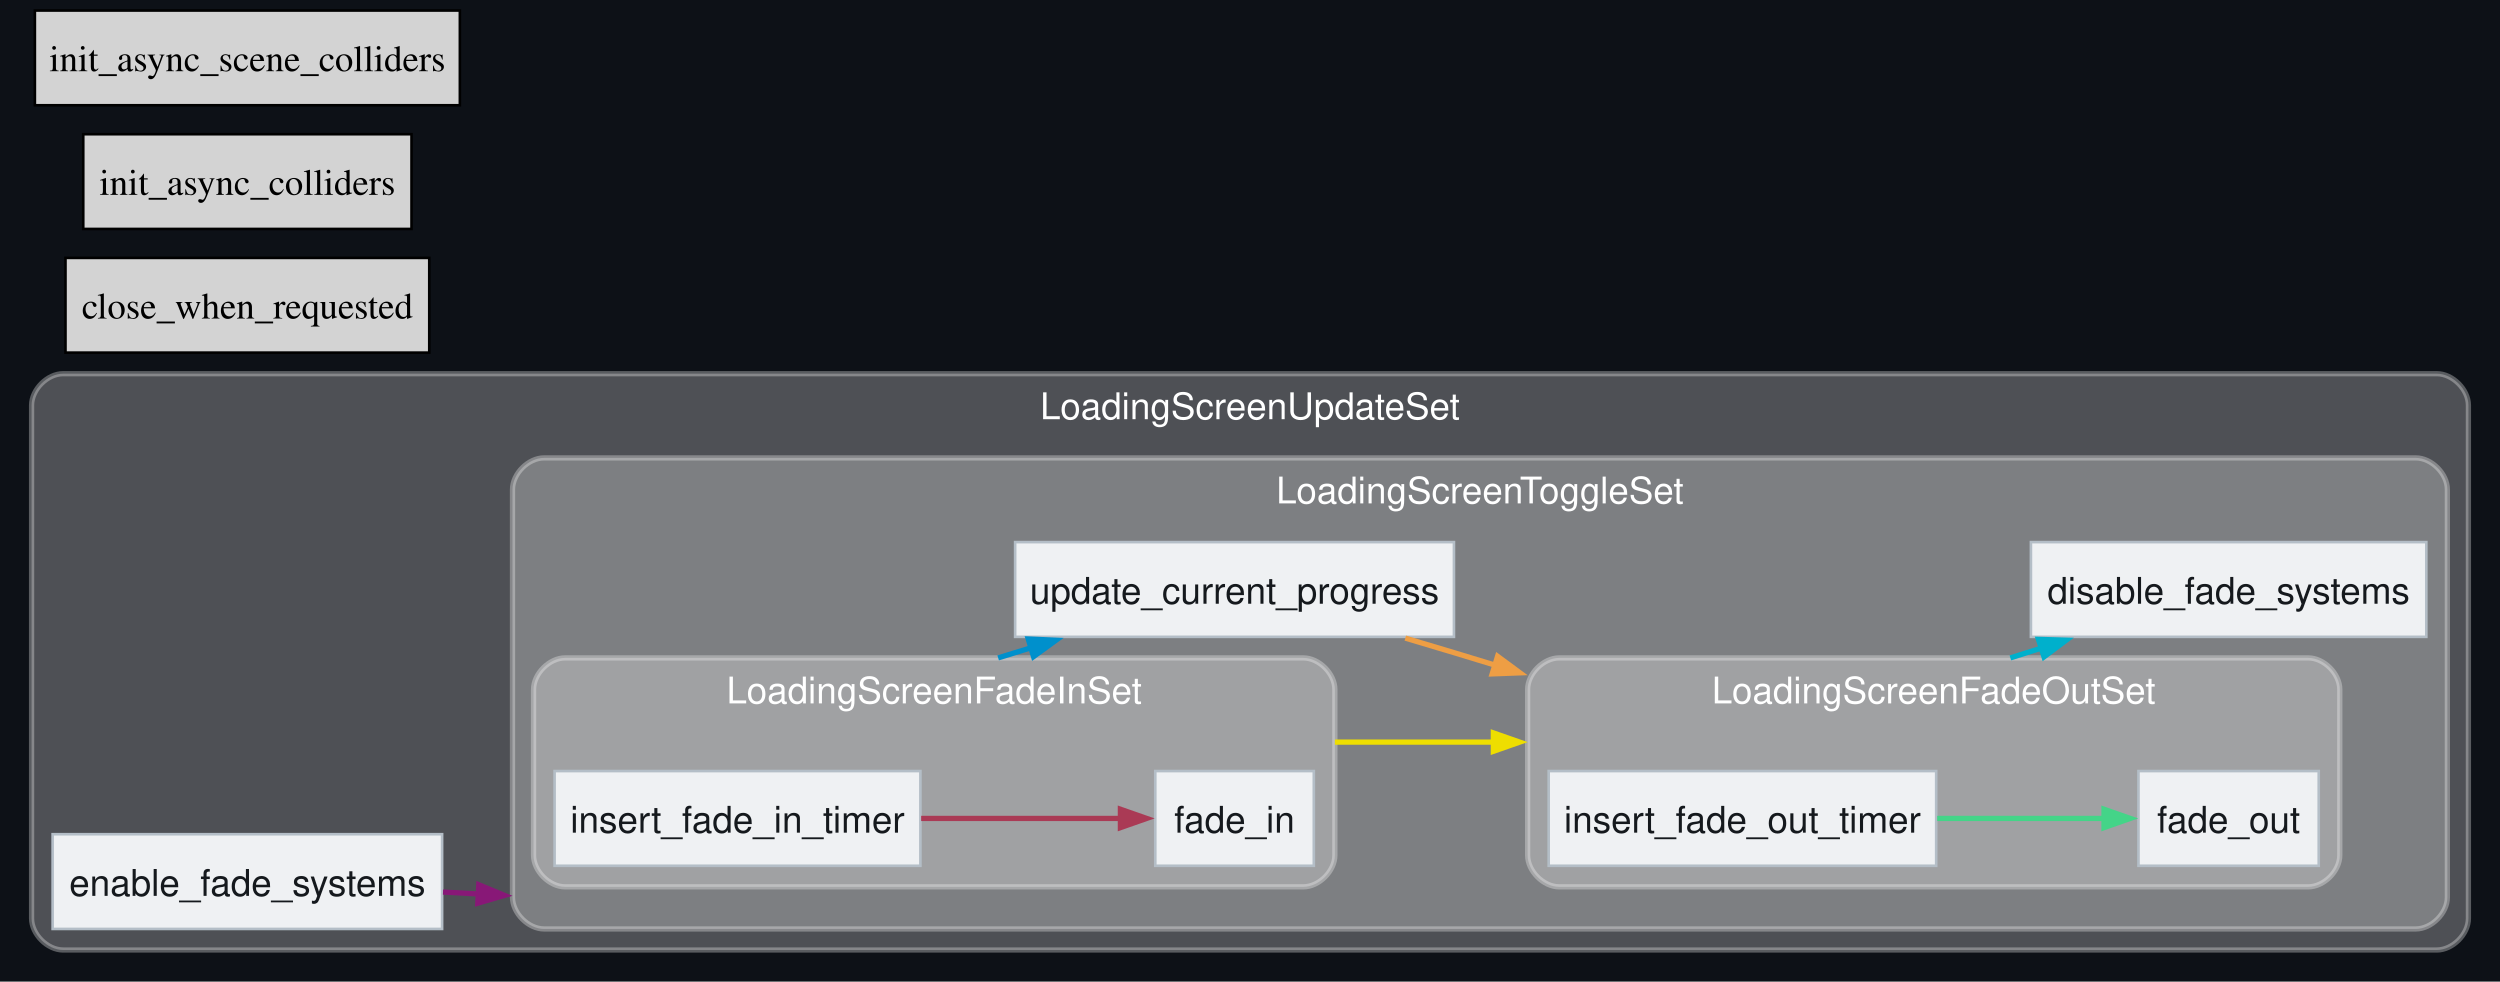
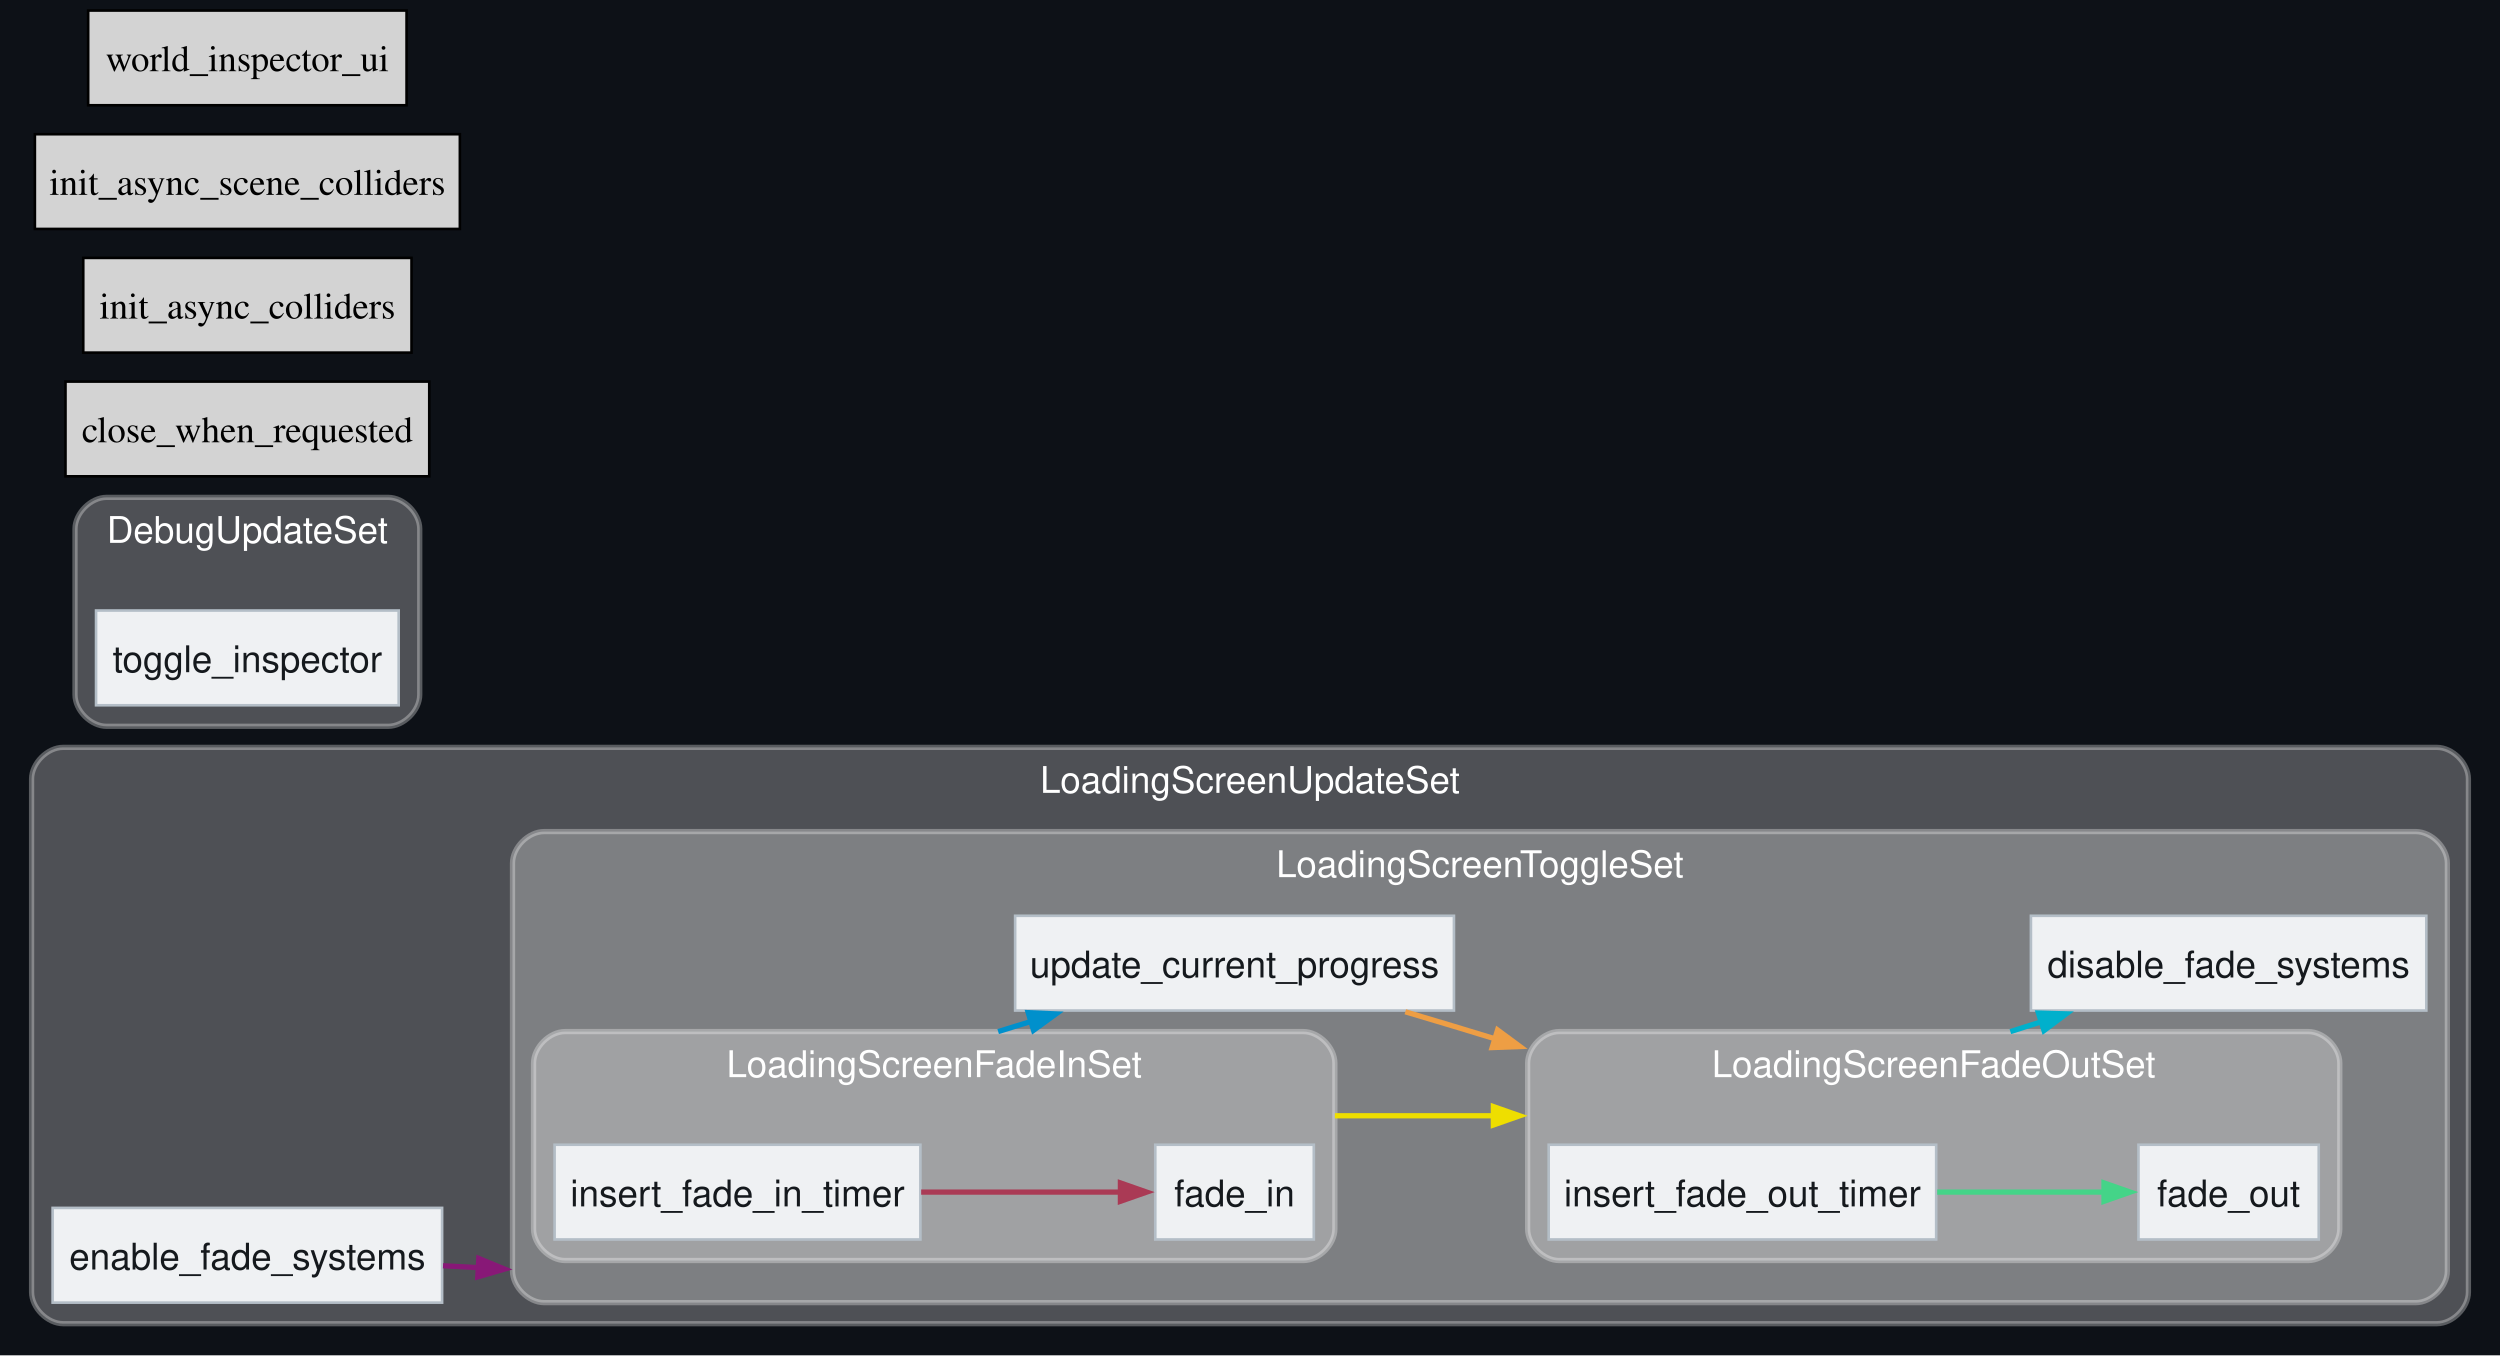
- <svg xmlns="http://www.w3.org/2000/svg" xmlns:xlink="http://www.w3.org/1999/xlink" width="950pt" height="373pt" viewBox="0.00 0.00 950.00 373.00">
-   <g id="graph0" class="graph" transform="scale(1 1) rotate(0) translate(4 369)">
-     <polygon fill="#0d1117" stroke="none" points="-4,4 -4,-369 946,-369 946,4 -4,4" />
+ <svg xmlns="http://www.w3.org/2000/svg" xmlns:xlink="http://www.w3.org/1999/xlink" width="950pt" height="515pt" viewBox="0.00 0.00 950.00 515.00">
+   <g id="graph0" class="graph" transform="scale(1 1) rotate(0) translate(4 511)">
+     <polygon fill="#0d1117" stroke="none" points="-4,4 -4,-511 946,-511 946,4 -4,4" />
    <g id="clust1" class="cluster">
      <g id="a_clust1">
        <a xlink:title="LoadingScreenUpdateSet">
          <path fill="#ffffff" fill-opacity="0.267" stroke="#ffffff" stroke-width="2" stroke-opacity="0.314" d="M20,-8C20,-8 922,-8 922,-8 928,-8 934,-14 934,-20 934,-20 934,-215 934,-215 934,-221 928,-227 922,-227 922,-227 20,-227 20,-227 14,-227 8,-221 8,-215 8,-215 8,-20 8,-20 8,-14 14,-8 20,-8" />
          <text text-anchor="middle" x="471" y="-209.7" font-family="Helvetica,sans-Serif" font-size="14.00" fill="#ffffff">LoadingScreenUpdateSet</text>
        </a>
      </g>
    </g>
    <g id="clust2" class="cluster">
      <g id="a_clust2">
        <a xlink:title="LoadingScreenToggleSet">
          <path fill="#ffffff" fill-opacity="0.267" stroke="#ffffff" stroke-width="2" stroke-opacity="0.314" d="M202.75,-16C202.75,-16 914,-16 914,-16 920,-16 926,-22 926,-28 926,-28 926,-183 926,-183 926,-189 920,-195 914,-195 914,-195 202.75,-195 202.75,-195 196.75,-195 190.75,-189 190.75,-183 190.75,-183 190.75,-28 190.75,-28 190.75,-22 196.75,-16 202.75,-16" />
          <text text-anchor="middle" x="558.38" y="-177.7" font-family="Helvetica,sans-Serif" font-size="14.00" fill="#ffffff">LoadingScreenToggleSet</text>
        </a>
      </g>
    </g>
    <g id="clust3" class="cluster">
      <g id="a_clust3">
        <a xlink:title="LoadingScreenFadeInSet">
          <path fill="#ffffff" fill-opacity="0.267" stroke="#ffffff" stroke-width="2" stroke-opacity="0.314" d="M210.75,-32C210.75,-32 491.25,-32 491.25,-32 497.25,-32 503.25,-38 503.25,-44 503.25,-44 503.25,-107 503.25,-107 503.25,-113 497.25,-119 491.25,-119 491.25,-119 210.75,-119 210.75,-119 204.75,-119 198.75,-113 198.75,-107 198.75,-107 198.75,-44 198.75,-44 198.75,-38 204.75,-32 210.75,-32" />
          <text text-anchor="middle" x="351" y="-101.7" font-family="Helvetica,sans-Serif" font-size="14.00" fill="#ffffff">LoadingScreenFadeInSet</text>
        </a>
      </g>
    </g>
    <g id="clust4" class="cluster">
      <g id="a_clust4">
        <a xlink:title="LoadingScreenFadeOutSet">
          <path fill="#ffffff" fill-opacity="0.267" stroke="#ffffff" stroke-width="2" stroke-opacity="0.314" d="M588.5,-32C588.5,-32 873.12,-32 873.12,-32 879.12,-32 885.12,-38 885.12,-44 885.12,-44 885.12,-107 885.12,-107 885.12,-113 879.12,-119 873.12,-119 873.12,-119 588.5,-119 588.5,-119 582.5,-119 576.5,-113 576.5,-107 576.5,-107 576.5,-44 576.5,-44 576.5,-38 582.5,-32 588.5,-32" />
          <text text-anchor="middle" x="730.81" y="-101.7" font-family="Helvetica,sans-Serif" font-size="14.00" fill="#ffffff">LoadingScreenFadeOutSet</text>
+         </a>
+       </g>
+     </g>
+     <g id="clust5" class="cluster">
+       <g id="a_clust5">
+         <a xlink:title="DebugUpdateSet">
+           <path fill="#ffffff" fill-opacity="0.267" stroke="#ffffff" stroke-width="2" stroke-opacity="0.314" d="M36.5,-235C36.5,-235 143.5,-235 143.5,-235 149.5,-235 155.5,-241 155.5,-247 155.5,-247 155.5,-310 155.5,-310 155.5,-316 149.5,-322 143.5,-322 143.5,-322 36.5,-322 36.5,-322 30.5,-322 24.5,-316 24.5,-310 24.5,-310 24.5,-247 24.5,-247 24.5,-241 30.5,-235 36.5,-235" />
+           <text text-anchor="middle" x="90" y="-304.7" font-family="Helvetica,sans-Serif" font-size="14.00" fill="#ffffff">DebugUpdateSet</text>
        </a>
      </g>
    </g>
    <g id="edge1" class="edge">
      <g id="a_edge1">
        <a xlink:title="LoadingScreenFadeInSet → LoadingScreenFadeOutSet">
          <path fill="none" stroke="#eede00" stroke-width="2" d="M503.25,-87C524.34,-87 544.82,-87 563.59,-87" />
          <polygon fill="#eede00" stroke="#eede00" stroke-width="2" points="563.48,-90.5 573.48,-87 563.48,-83.5 563.48,-90.5" />
        </a>
      </g>
    </g>
    <g id="node10" class="node">
      <g id="a_node10">
        <a xlink:title="froglight_loading::layout::progress_bar::progress::ProgressBarProgress::update_current_progress">
          <polygon fill="#eff1f3" stroke="#b4bec7" points="548.5,-163 381.75,-163 381.75,-127 548.5,-127 548.5,-163" />
          <text text-anchor="middle" x="465.12" y="-139.57" font-family="Helvetica,sans-Serif" font-size="14.00" fill="#15191d">update_current_progress</text>
        </a>
      </g>
    </g>
    <g id="edge6" class="edge">
      <g id="a_edge6">
        <a xlink:title="LoadingScreenFadeInSet → update_current_progress">
          <path fill="none" stroke="#0090cc" stroke-width="2" d="M375.3,-119C377.47,-119.68 379.62,-120.34 381.75,-121 383.81,-121.63 385.89,-122.27 388,-122.91" />
          <polygon fill="#0090cc" stroke="#0090cc" stroke-width="2" points="386.72,-126.19 397.31,-125.72 388.74,-119.48 386.72,-126.19" />
        </a>
      </g>
    </g>
    <g id="node4" class="node">
      <g id="a_node4">
        <a xlink:title="froglight_loading::layout::fade_animation::FadeTimer::insert_fade_in_timer">
          <polygon fill="#eff1f3" stroke="#b4bec7" points="345.75,-76 206.75,-76 206.75,-40 345.75,-40 345.75,-76" />
          <text text-anchor="middle" x="276.25" y="-52.58" font-family="Helvetica,sans-Serif" font-size="14.00" fill="#15191d">insert_fade_in_timer</text>
        </a>
      </g>
    </g>
    <g id="node5" class="node">
      <g id="a_node5">
        <a xlink:title="froglight_loading::layout::fade_animation::FadeAnimationMarker::fade_in">
          <polygon fill="#eff1f3" stroke="#b4bec7" points="495.25,-76 435,-76 435,-40 495.25,-40 495.25,-76" />
          <text text-anchor="middle" x="465.12" y="-52.58" font-family="Helvetica,sans-Serif" font-size="14.00" fill="#15191d">fade_in</text>
        </a>
      </g>
    </g>
    <g id="edge4" class="edge">
      <g id="a_edge4">
        <a xlink:title="insert_fade_in_timer → fade_in">
          <path fill="none" stroke="#aa3a55" stroke-width="2" d="M346.04,-58C371.5,-58 399.58,-58 421.98,-58" />
          <polygon fill="#aa3a55" stroke="#aa3a55" stroke-width="2" points="421.75,-61.5 431.75,-58 421.75,-54.5 421.75,-61.5" />
        </a>
      </g>
    </g>
    <g id="node9" class="node">
      <g id="a_node9">
        <a xlink:title="froglight_loading::systemsets::LoadingScreenEnableSystems::disable_fade_systems">
          <polygon fill="#eff1f3" stroke="#b4bec7" points="918,-163 767.75,-163 767.75,-127 918,-127 918,-163" />
          <text text-anchor="middle" x="842.88" y="-139.57" font-family="Helvetica,sans-Serif" font-size="14.00" fill="#15191d">disable_fade_systems</text>
        </a>
      </g>
    </g>
    <g id="edge3" class="edge">
      <g id="a_edge3">
        <a xlink:title="LoadingScreenFadeOutSet → disable_fade_systems">
          <path fill="none" stroke="#00b0cc" stroke-width="2" d="M759.94,-119C763.96,-120.27 767.95,-121.54 771.89,-122.79" />
          <polygon fill="#00b0cc" stroke="#00b0cc" stroke-width="2" points="770.6,-126.05 781.19,-125.74 772.72,-119.38 770.6,-126.05" />
        </a>
      </g>
    </g>
    <g id="node7" class="node">
      <g id="a_node7">
        <a xlink:title="froglight_loading::layout::fade_animation::FadeTimer::insert_fade_out_timer">
          <polygon fill="#eff1f3" stroke="#b4bec7" points="731.75,-76 584.5,-76 584.5,-40 731.75,-40 731.75,-76" />
          <text text-anchor="middle" x="658.12" y="-52.58" font-family="Helvetica,sans-Serif" font-size="14.00" fill="#15191d">insert_fade_out_timer</text>
        </a>
      </g>
    </g>
    <g id="node8" class="node">
      <g id="a_node8">
        <a xlink:title="froglight_loading::layout::fade_animation::FadeAnimationMarker::fade_out">
          <polygon fill="#eff1f3" stroke="#b4bec7" points="877.12,-76 808.62,-76 808.62,-40 877.12,-40 877.12,-76" />
          <text text-anchor="middle" x="842.88" y="-52.58" font-family="Helvetica,sans-Serif" font-size="14.00" fill="#15191d">fade_out</text>
        </a>
      </g>
    </g>
    <g id="edge5" class="edge">
      <g id="a_edge5">
        <a xlink:title="insert_fade_out_timer → fade_out">
          <path fill="none" stroke="#44d488" stroke-width="2" d="M732.14,-58C753.52,-58 776.31,-58 795.54,-58" />
          <polygon fill="#44d488" stroke="#44d488" stroke-width="2" points="795.51,-61.5 805.51,-58 795.51,-54.5 795.51,-61.5" />
        </a>
      </g>
    </g>
    <g id="edge7" class="edge">
      <g id="a_edge7">
        <a xlink:title="update_current_progress → LoadingScreenFadeOutSet">
          <path fill="none" stroke="#ee9e44" stroke-width="2" d="M530.02,-126.52C536.27,-124.67 542.51,-122.81 548.5,-121 553.61,-119.46 558.84,-117.86 564.13,-116.24" />
          <polygon fill="#ee9e44" stroke="#ee9e44" stroke-width="2" points="565.08,-119.61 573.61,-113.32 563.02,-112.92 565.08,-119.61" />
        </a>
      </g>
    </g>
    <g id="node11" class="node">
      <g id="a_node11">
        <a xlink:title="froglight_loading::systemsets::LoadingScreenEnableSystems::enable_fade_systems">
          <polygon fill="#eff1f3" stroke="#b4bec7" points="164,-52 16,-52 16,-16 164,-16 164,-52" />
          <text text-anchor="middle" x="90" y="-28.57" font-family="Helvetica,sans-Serif" font-size="14.00" fill="#15191d">enable_fade_systems</text>
        </a>
      </g>
    </g>
    <g id="edge2" class="edge">
      <g id="a_edge2">
        <a xlink:title="enable_fade_systems → LoadingScreenToggleSet">
          <path fill="none" stroke="#881877" stroke-width="2" d="M164.35,-30.02C168.82,-29.78 173.36,-29.53 177.91,-29.28" />
          <polygon fill="#881877" stroke="#881877" stroke-width="2" points="177.94,-32.79 187.73,-28.75 177.56,-25.8 177.94,-32.79" />
        </a>
      </g>
    </g>
-     <g id="node12" class="node">
-       <g id="a_node12">
-         <a xlink:title="bevy_window::system::close_when_requested">
-           <polygon fill="lightgrey" stroke="black" points="159.12,-271 20.88,-271 20.88,-235 159.12,-235 159.12,-271" />
-           <text text-anchor="middle" x="90" y="-247.95" font-family="Times,serif" font-size="14.00">close_when_requested</text>
-         </a>
-       </g>
-     </g>
    <g id="node13" class="node">
      <g id="a_node13">
-         <a xlink:title="bevy_xpbd_3d::plugins::prepare::init_async_colliders">
-           <polygon fill="lightgrey" stroke="black" points="152.38,-318 27.63,-318 27.63,-282 152.38,-282 152.38,-318" />
-           <text text-anchor="middle" x="90" y="-294.95" font-family="Times,serif" font-size="14.00">init_async_colliders</text>
+         <a xlink:title="froglight_debug::inspector::InspectorEnable::toggle_inspector">
+           <polygon fill="#eff1f3" stroke="#b4bec7" points="147.5,-279 32.5,-279 32.5,-243 147.5,-243 147.5,-279" />
+           <text text-anchor="middle" x="90" y="-255.57" font-family="Helvetica,sans-Serif" font-size="14.00" fill="#15191d">toggle_inspector</text>
        </a>
      </g>
    </g>
    <g id="node14" class="node">
      <g id="a_node14">
+         <a xlink:title="bevy_window::system::close_when_requested">
+           <polygon fill="lightgrey" stroke="black" points="159.12,-366 20.88,-366 20.88,-330 159.12,-330 159.12,-366" />
+           <text text-anchor="middle" x="90" y="-342.95" font-family="Times,serif" font-size="14.00">close_when_requested</text>
+         </a>
+       </g>
+     </g>
+     <g id="node15" class="node">
+       <g id="a_node15">
+         <a xlink:title="bevy_xpbd_3d::plugins::prepare::init_async_colliders">
+           <polygon fill="lightgrey" stroke="black" points="152.38,-413 27.63,-413 27.63,-377 152.38,-377 152.38,-413" />
+           <text text-anchor="middle" x="90" y="-389.95" font-family="Times,serif" font-size="14.00">init_async_colliders</text>
+         </a>
+       </g>
+     </g>
+     <g id="node16" class="node">
+       <g id="a_node16">
        <a xlink:title="bevy_xpbd_3d::plugins::prepare::init_async_scene_colliders">
-           <polygon fill="lightgrey" stroke="black" points="170.75,-365 9.25,-365 9.25,-329 170.75,-329 170.75,-365" />
-           <text text-anchor="middle" x="90" y="-341.95" font-family="Times,serif" font-size="14.00">init_async_scene_colliders</text>
+           <polygon fill="lightgrey" stroke="black" points="170.75,-460 9.25,-460 9.25,-424 170.75,-424 170.75,-460" />
+           <text text-anchor="middle" x="90" y="-436.95" font-family="Times,serif" font-size="14.00">init_async_scene_colliders</text>
+         </a>
+       </g>
+     </g>
+     <g id="node17" class="node">
+       <g id="a_node17">
+         <a xlink:title="bevy_inspector_egui::quick::world_inspector_ui">
+           <polygon fill="lightgrey" stroke="black" points="150.5,-507 29.5,-507 29.5,-471 150.5,-471 150.5,-507" />
+           <text text-anchor="middle" x="90" y="-483.95" font-family="Times,serif" font-size="14.00">world_inspector_ui</text>
        </a>
      </g>
    </g>
  </g>
</svg>
